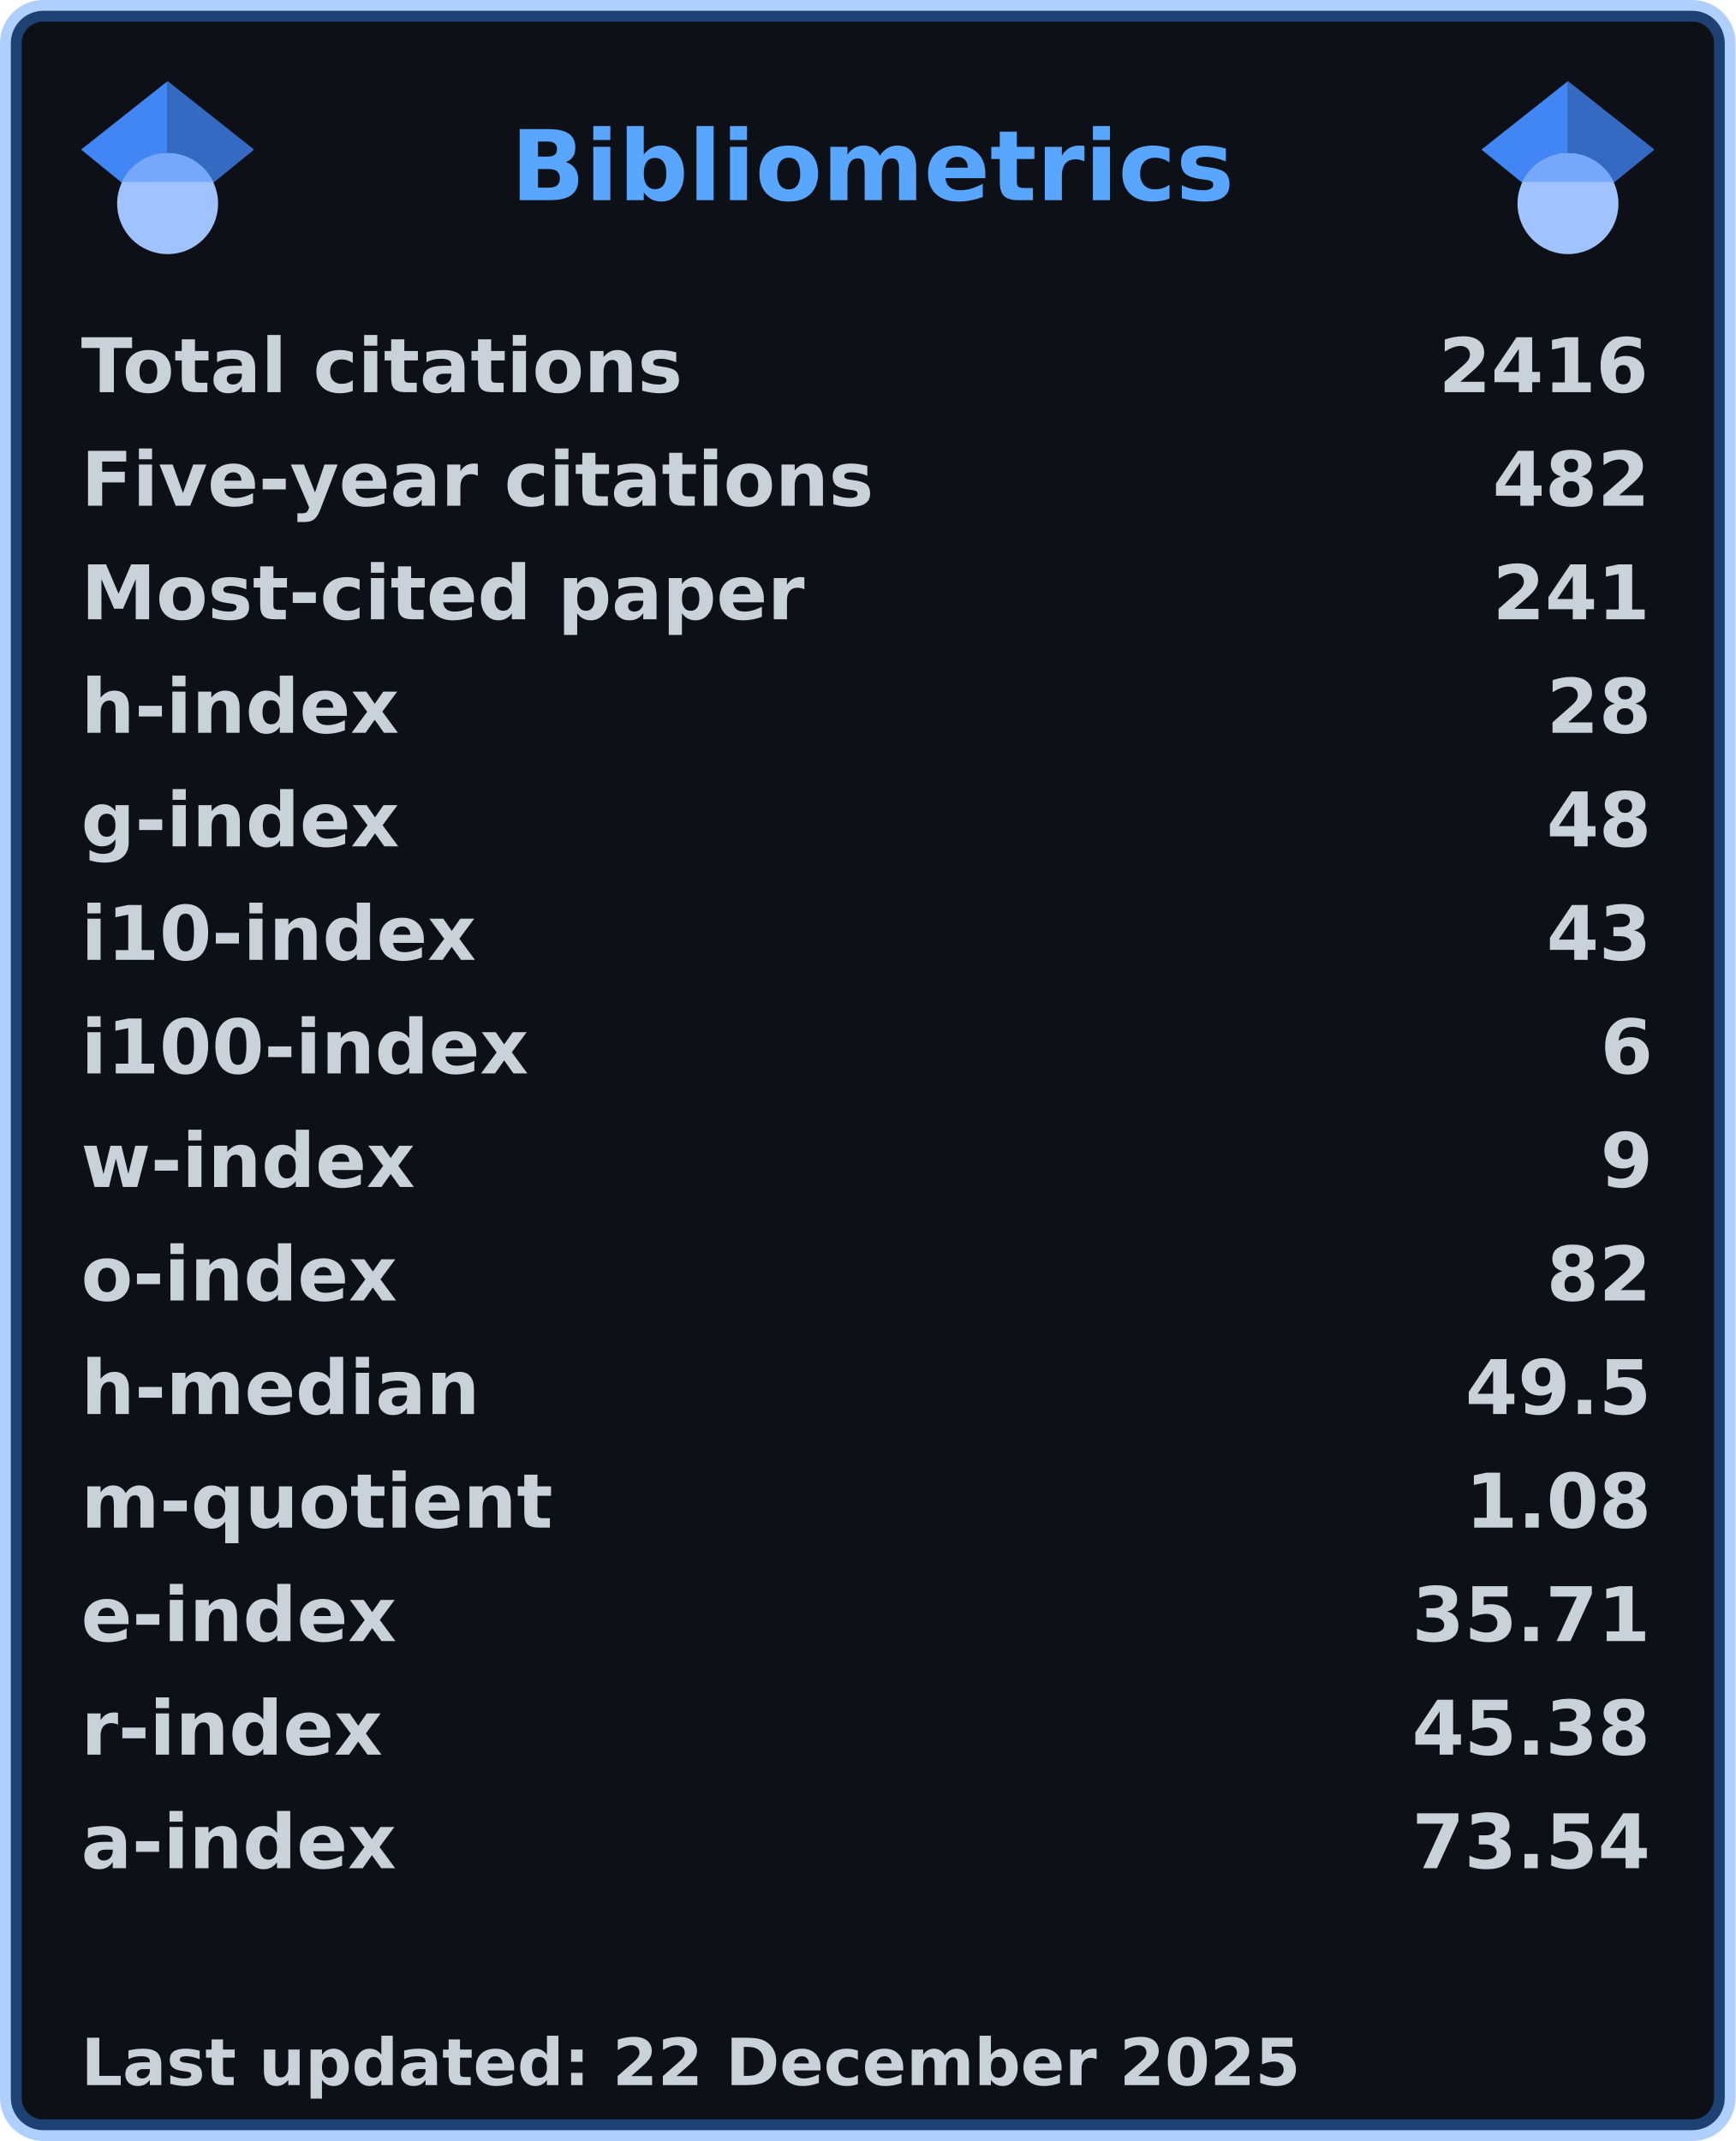
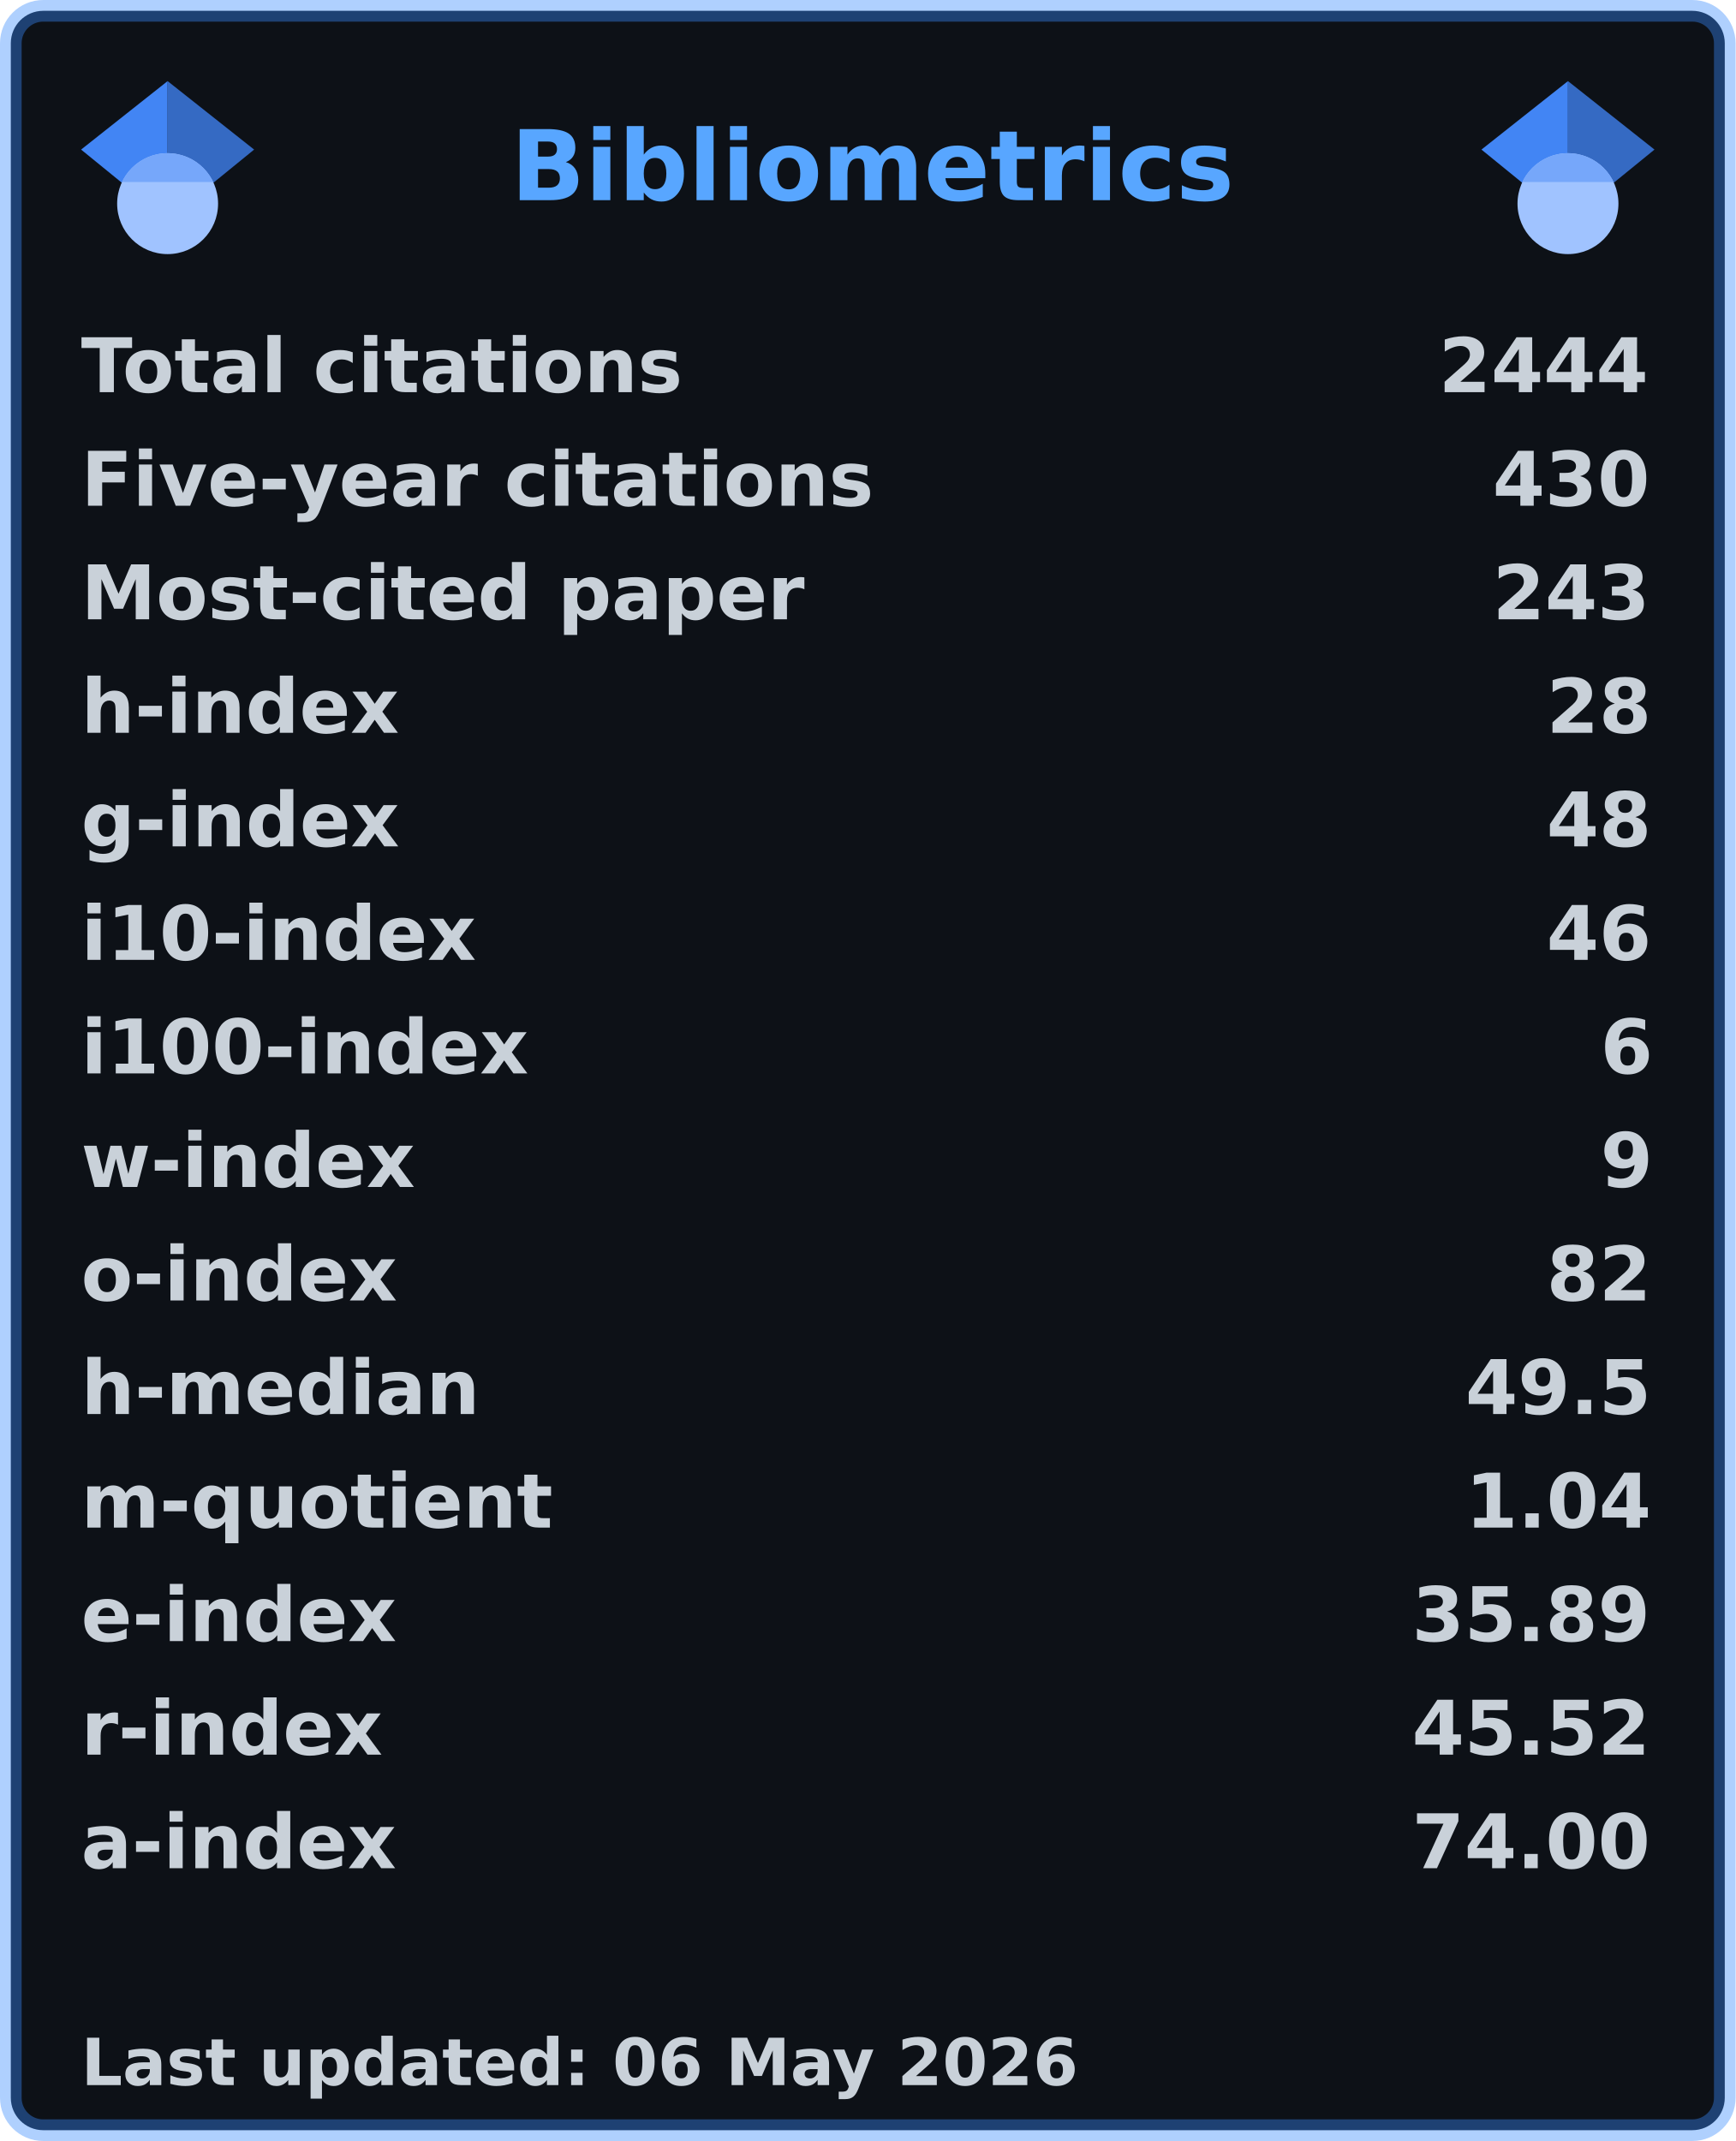
<svg xmlns="http://www.w3.org/2000/svg" width="321" height="396" viewBox="0 0 321 396" lang="en" xml:lang="en">
  <rect x="2" y="2" stroke-width="4" rx="6" width="317" height="392" stroke="rgba(56,139,253,0.4)" fill="#0d1117" />
  <g font-weight="600" font-size="110pt" font-family="Verdana,Geneva,DejaVu Sans,sans-serif" text-rendering="geometricPrecision">
    <text x="768" y="301" lengthAdjust="spacingAndGlyphs" textLength="1074" transform="scale(0.123)" fill="#58a6ff">Bibliometrics</text>
    <g fill="#c9d1d9">
      <g transform="translate(15, 60)">
        <g transform="scale(0.095)">
          <text lengthAdjust="spacingAndGlyphs" textLength="1170" x="0" y="132">Total citations</text>
-           <text lengthAdjust="spacingAndGlyphs" textLength="420" x="2643" y="132">2416</text>
+           <text lengthAdjust="spacingAndGlyphs" textLength="420" x="2643" y="132">2444</text>
        </g>
      </g>
      <g transform="translate(15, 81)">
        <g transform="scale(0.095)">
          <text lengthAdjust="spacingAndGlyphs" textLength="1524" x="0" y="132">Five-year citations</text>
-           <text lengthAdjust="spacingAndGlyphs" textLength="315" x="2748" y="132">482</text>
+           <text lengthAdjust="spacingAndGlyphs" textLength="315" x="2748" y="132">430</text>
        </g>
      </g>
      <g transform="translate(15, 102)">
        <g transform="scale(0.095)">
          <text lengthAdjust="spacingAndGlyphs" textLength="1395" x="0" y="132">Most-cited paper</text>
-           <text lengthAdjust="spacingAndGlyphs" textLength="315" x="2748" y="132">241</text>
+           <text lengthAdjust="spacingAndGlyphs" textLength="315" x="2748" y="132">243</text>
        </g>
      </g>
      <g transform="translate(15, 123)">
        <g transform="scale(0.095)">
          <text lengthAdjust="spacingAndGlyphs" textLength="621" x="0" y="132">h-index</text>
          <text lengthAdjust="spacingAndGlyphs" textLength="210" x="2853" y="132">28</text>
        </g>
      </g>
      <g transform="translate(15, 144)">
        <g transform="scale(0.095)">
          <text lengthAdjust="spacingAndGlyphs" textLength="621" x="0" y="132">g-index</text>
          <text lengthAdjust="spacingAndGlyphs" textLength="210" x="2853" y="132">48</text>
        </g>
      </g>
      <g transform="translate(15, 165)">
        <g transform="scale(0.095)">
          <text lengthAdjust="spacingAndGlyphs" textLength="772" x="0" y="132">i10-index</text>
-           <text lengthAdjust="spacingAndGlyphs" textLength="210" x="2853" y="132">43</text>
+           <text lengthAdjust="spacingAndGlyphs" textLength="210" x="2853" y="132">46</text>
        </g>
      </g>
      <g transform="translate(15, 186)">
        <g transform="scale(0.095)">
          <text lengthAdjust="spacingAndGlyphs" textLength="878" x="0" y="132">i100-index</text>
          <text lengthAdjust="spacingAndGlyphs" textLength="105" x="2958" y="132">6</text>
        </g>
      </g>
      <g transform="translate(15, 207)">
        <g transform="scale(0.095)">
          <text lengthAdjust="spacingAndGlyphs" textLength="651" x="0" y="132">w-index</text>
          <text lengthAdjust="spacingAndGlyphs" textLength="105" x="2958" y="132">9</text>
        </g>
      </g>
      <g transform="translate(15, 228)">
        <g transform="scale(0.095)">
          <text lengthAdjust="spacingAndGlyphs" textLength="618" x="0" y="132">o-index</text>
          <text lengthAdjust="spacingAndGlyphs" textLength="210" x="2853" y="132">82</text>
        </g>
      </g>
      <g transform="translate(15, 249)">
        <g transform="scale(0.095)">
          <text lengthAdjust="spacingAndGlyphs" textLength="784" x="0" y="132">h-median</text>
          <text lengthAdjust="spacingAndGlyphs" textLength="368" x="2695" y="132">49.5</text>
        </g>
      </g>
      <g transform="translate(15, 270)">
        <g transform="scale(0.095)">
          <text lengthAdjust="spacingAndGlyphs" textLength="914" x="0" y="132">m-quotient</text>
-           <text lengthAdjust="spacingAndGlyphs" textLength="368" x="2695" y="132">1.08</text>
+           <text lengthAdjust="spacingAndGlyphs" textLength="368" x="2695" y="132">1.04</text>
        </g>
      </g>
      <g transform="translate(15, 291)">
        <g transform="scale(0.095)">
          <text lengthAdjust="spacingAndGlyphs" textLength="618" x="0" y="132">e-index</text>
-           <text lengthAdjust="spacingAndGlyphs" textLength="472" x="2591" y="132">35.71</text>
+           <text lengthAdjust="spacingAndGlyphs" textLength="472" x="2591" y="132">35.89</text>
        </g>
      </g>
      <g transform="translate(15, 312)">
        <g transform="scale(0.095)">
          <text lengthAdjust="spacingAndGlyphs" textLength="584" x="0" y="132">r-index</text>
-           <text lengthAdjust="spacingAndGlyphs" textLength="472" x="2591" y="132">45.38</text>
+           <text lengthAdjust="spacingAndGlyphs" textLength="472" x="2591" y="132">45.52</text>
        </g>
      </g>
      <g transform="translate(15, 333)">
        <g transform="scale(0.095)">
          <text lengthAdjust="spacingAndGlyphs" textLength="616" x="0" y="132">a-index</text>
-           <text lengthAdjust="spacingAndGlyphs" textLength="472" x="2591" y="132">73.54</text>
+           <text lengthAdjust="spacingAndGlyphs" textLength="472" x="2591" y="132">74.00</text>
        </g>
      </g>
      <g transform="translate(15, 375)">
        <g transform="scale(0.082)">
-           <text lengthAdjust="spacingAndGlyphs" textLength="2775" x="0" y="130">Last updated: 22 December 2025</text>
+           <text lengthAdjust="spacingAndGlyphs" textLength="2260" x="0" y="130">Last updated: 06 May 2026</text>
        </g>
      </g>
      <svg x="15" y="15" width="32" height="32" viewBox="0 0 512 512">
        <path fill="#4285f4" d="M256 411.12L0 202.667 256 0z" />
        <path fill="#356ac3" d="M256 411.12l256-208.453L256 0z" />
        <circle fill="#a0c3ff" cx="256" cy="362.667" r="149.333" />
        <path fill="#76a7fa" d="M121.037 298.667c23.968-50.453 75.392-85.334 134.963-85.334s110.995 34.881 134.963 85.334H121.037z" />
      </svg>
      <svg x="274" y="15" width="32" height="32" viewBox="0 0 512 512">
        <path fill="#4285f4" d="M256 411.12L0 202.667 256 0z" />
        <path fill="#356ac3" d="M256 411.12l256-208.453L256 0z" />
        <circle fill="#a0c3ff" cx="256" cy="362.667" r="149.333" />
        <path fill="#76a7fa" d="M121.037 298.667c23.968-50.453 75.392-85.334 134.963-85.334s110.995 34.881 134.963 85.334H121.037z" />
      </svg>
    </g>
  </g>
</svg>
